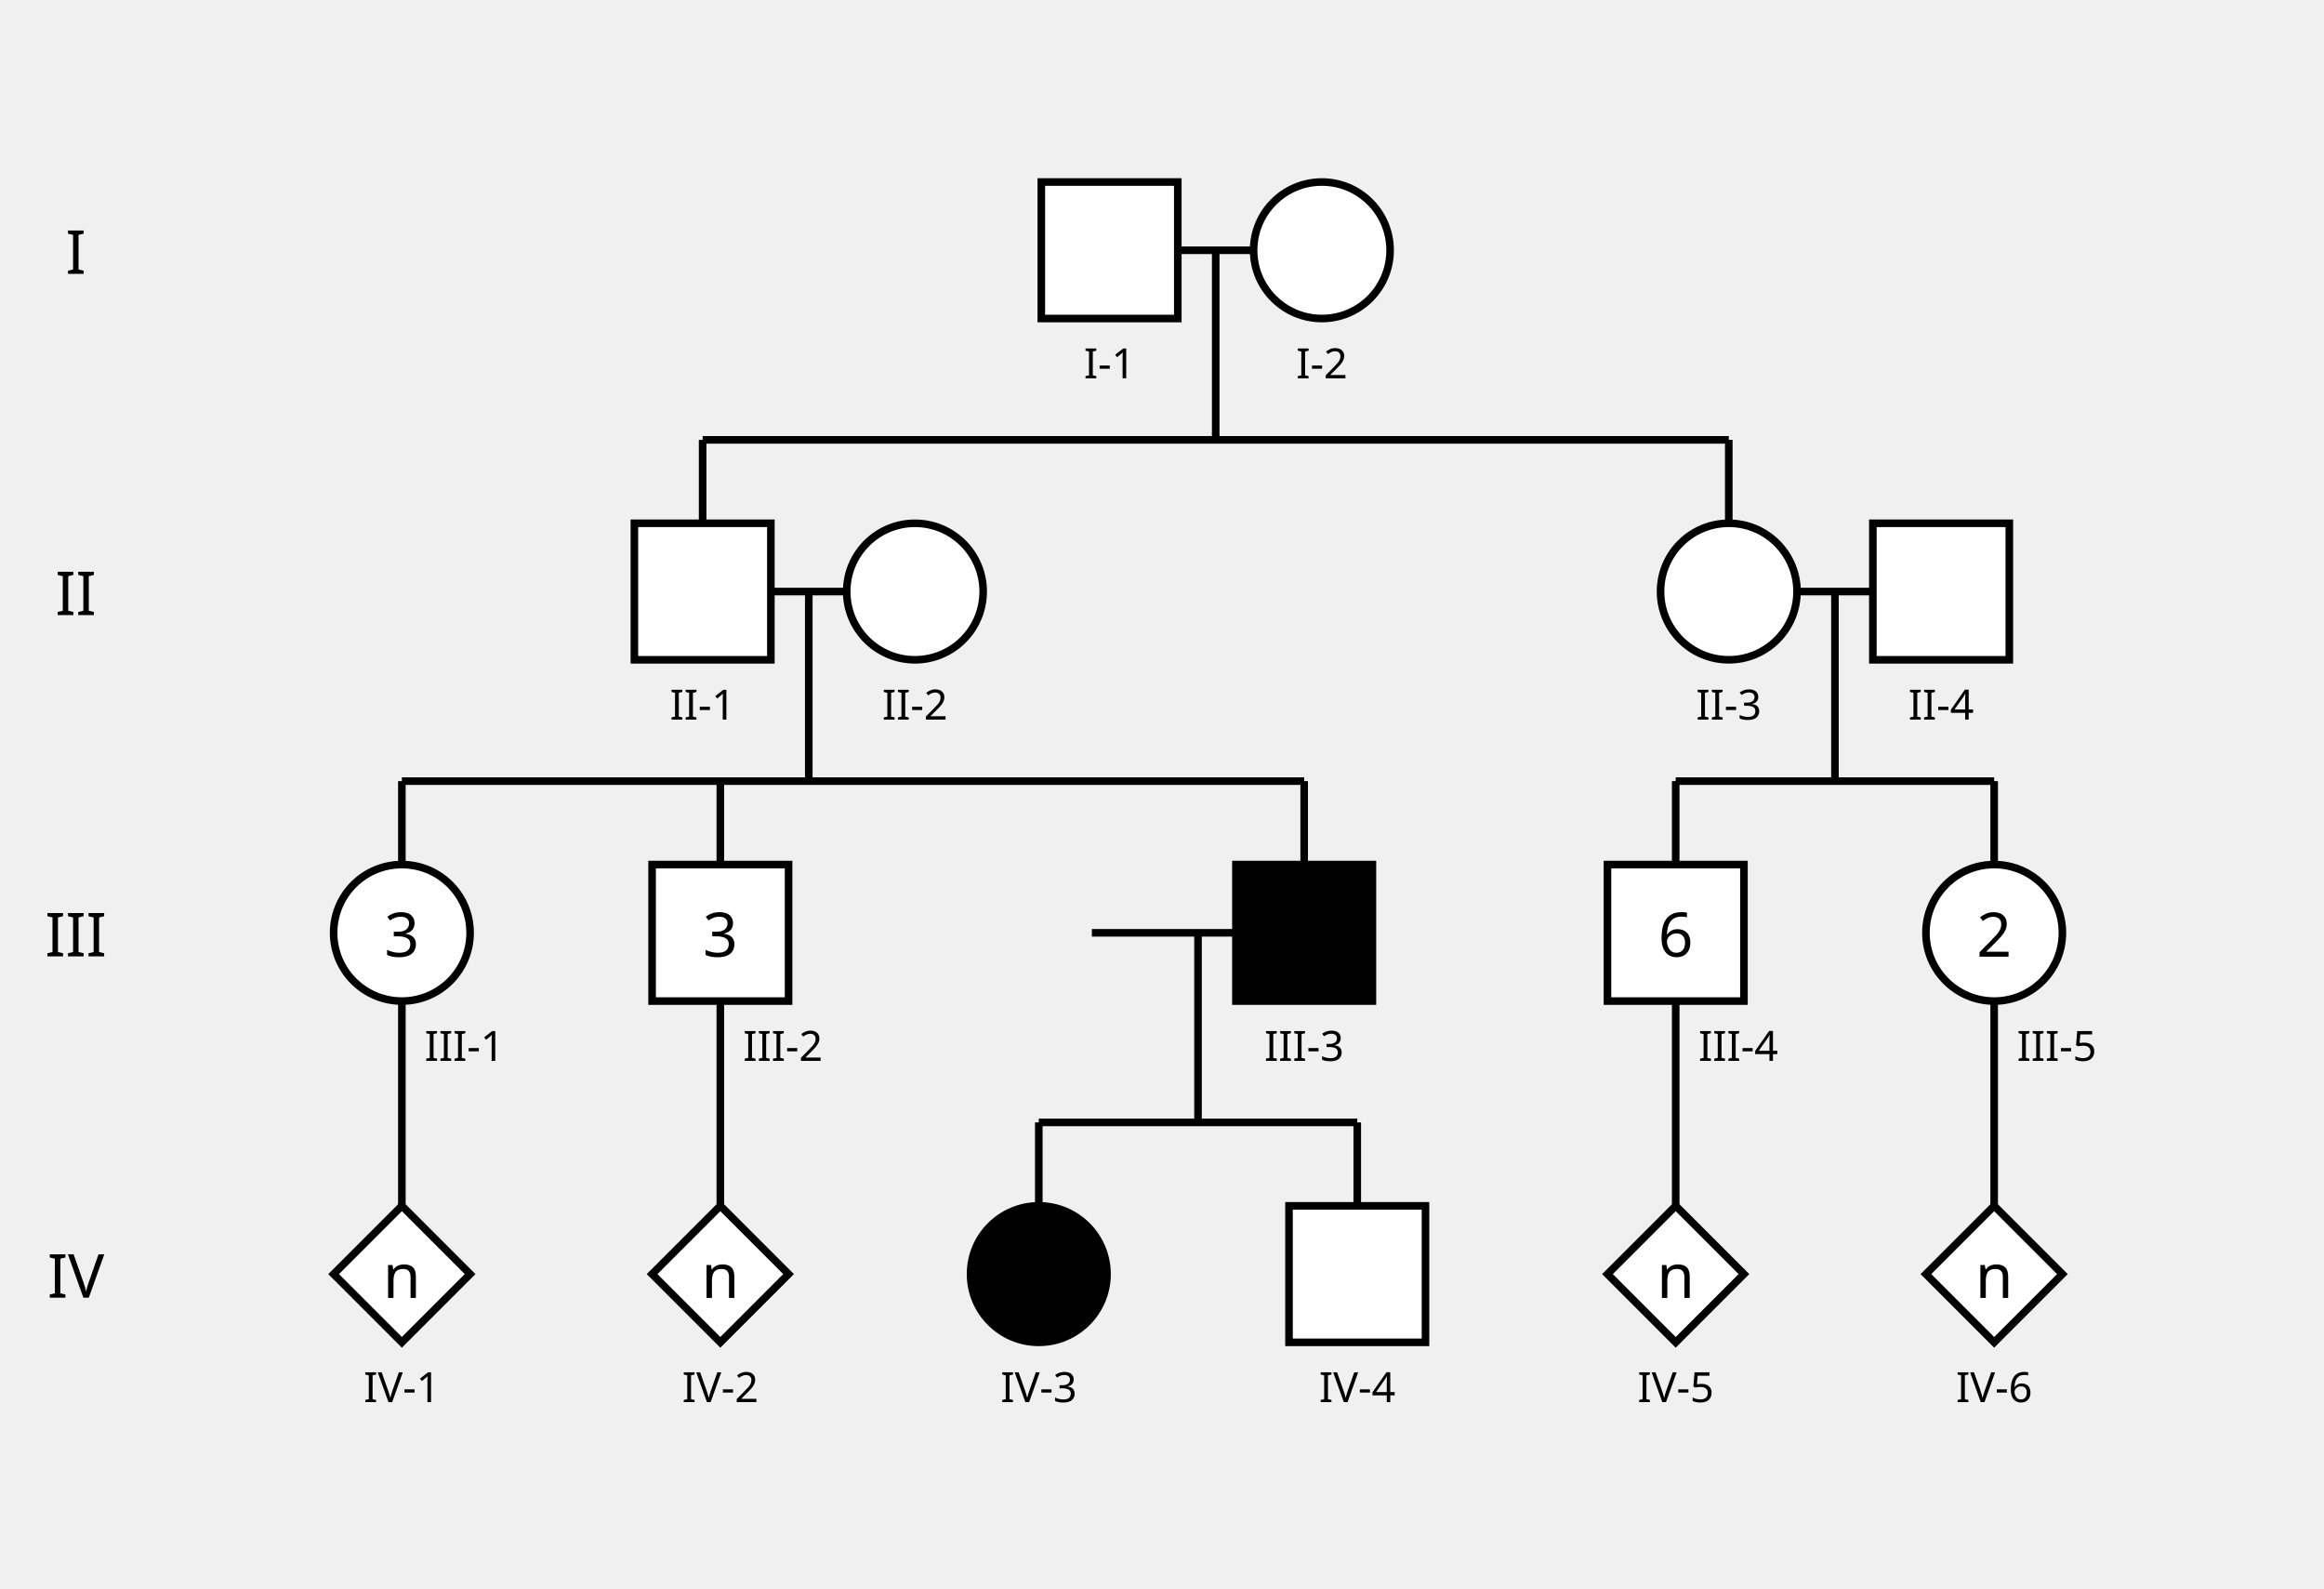
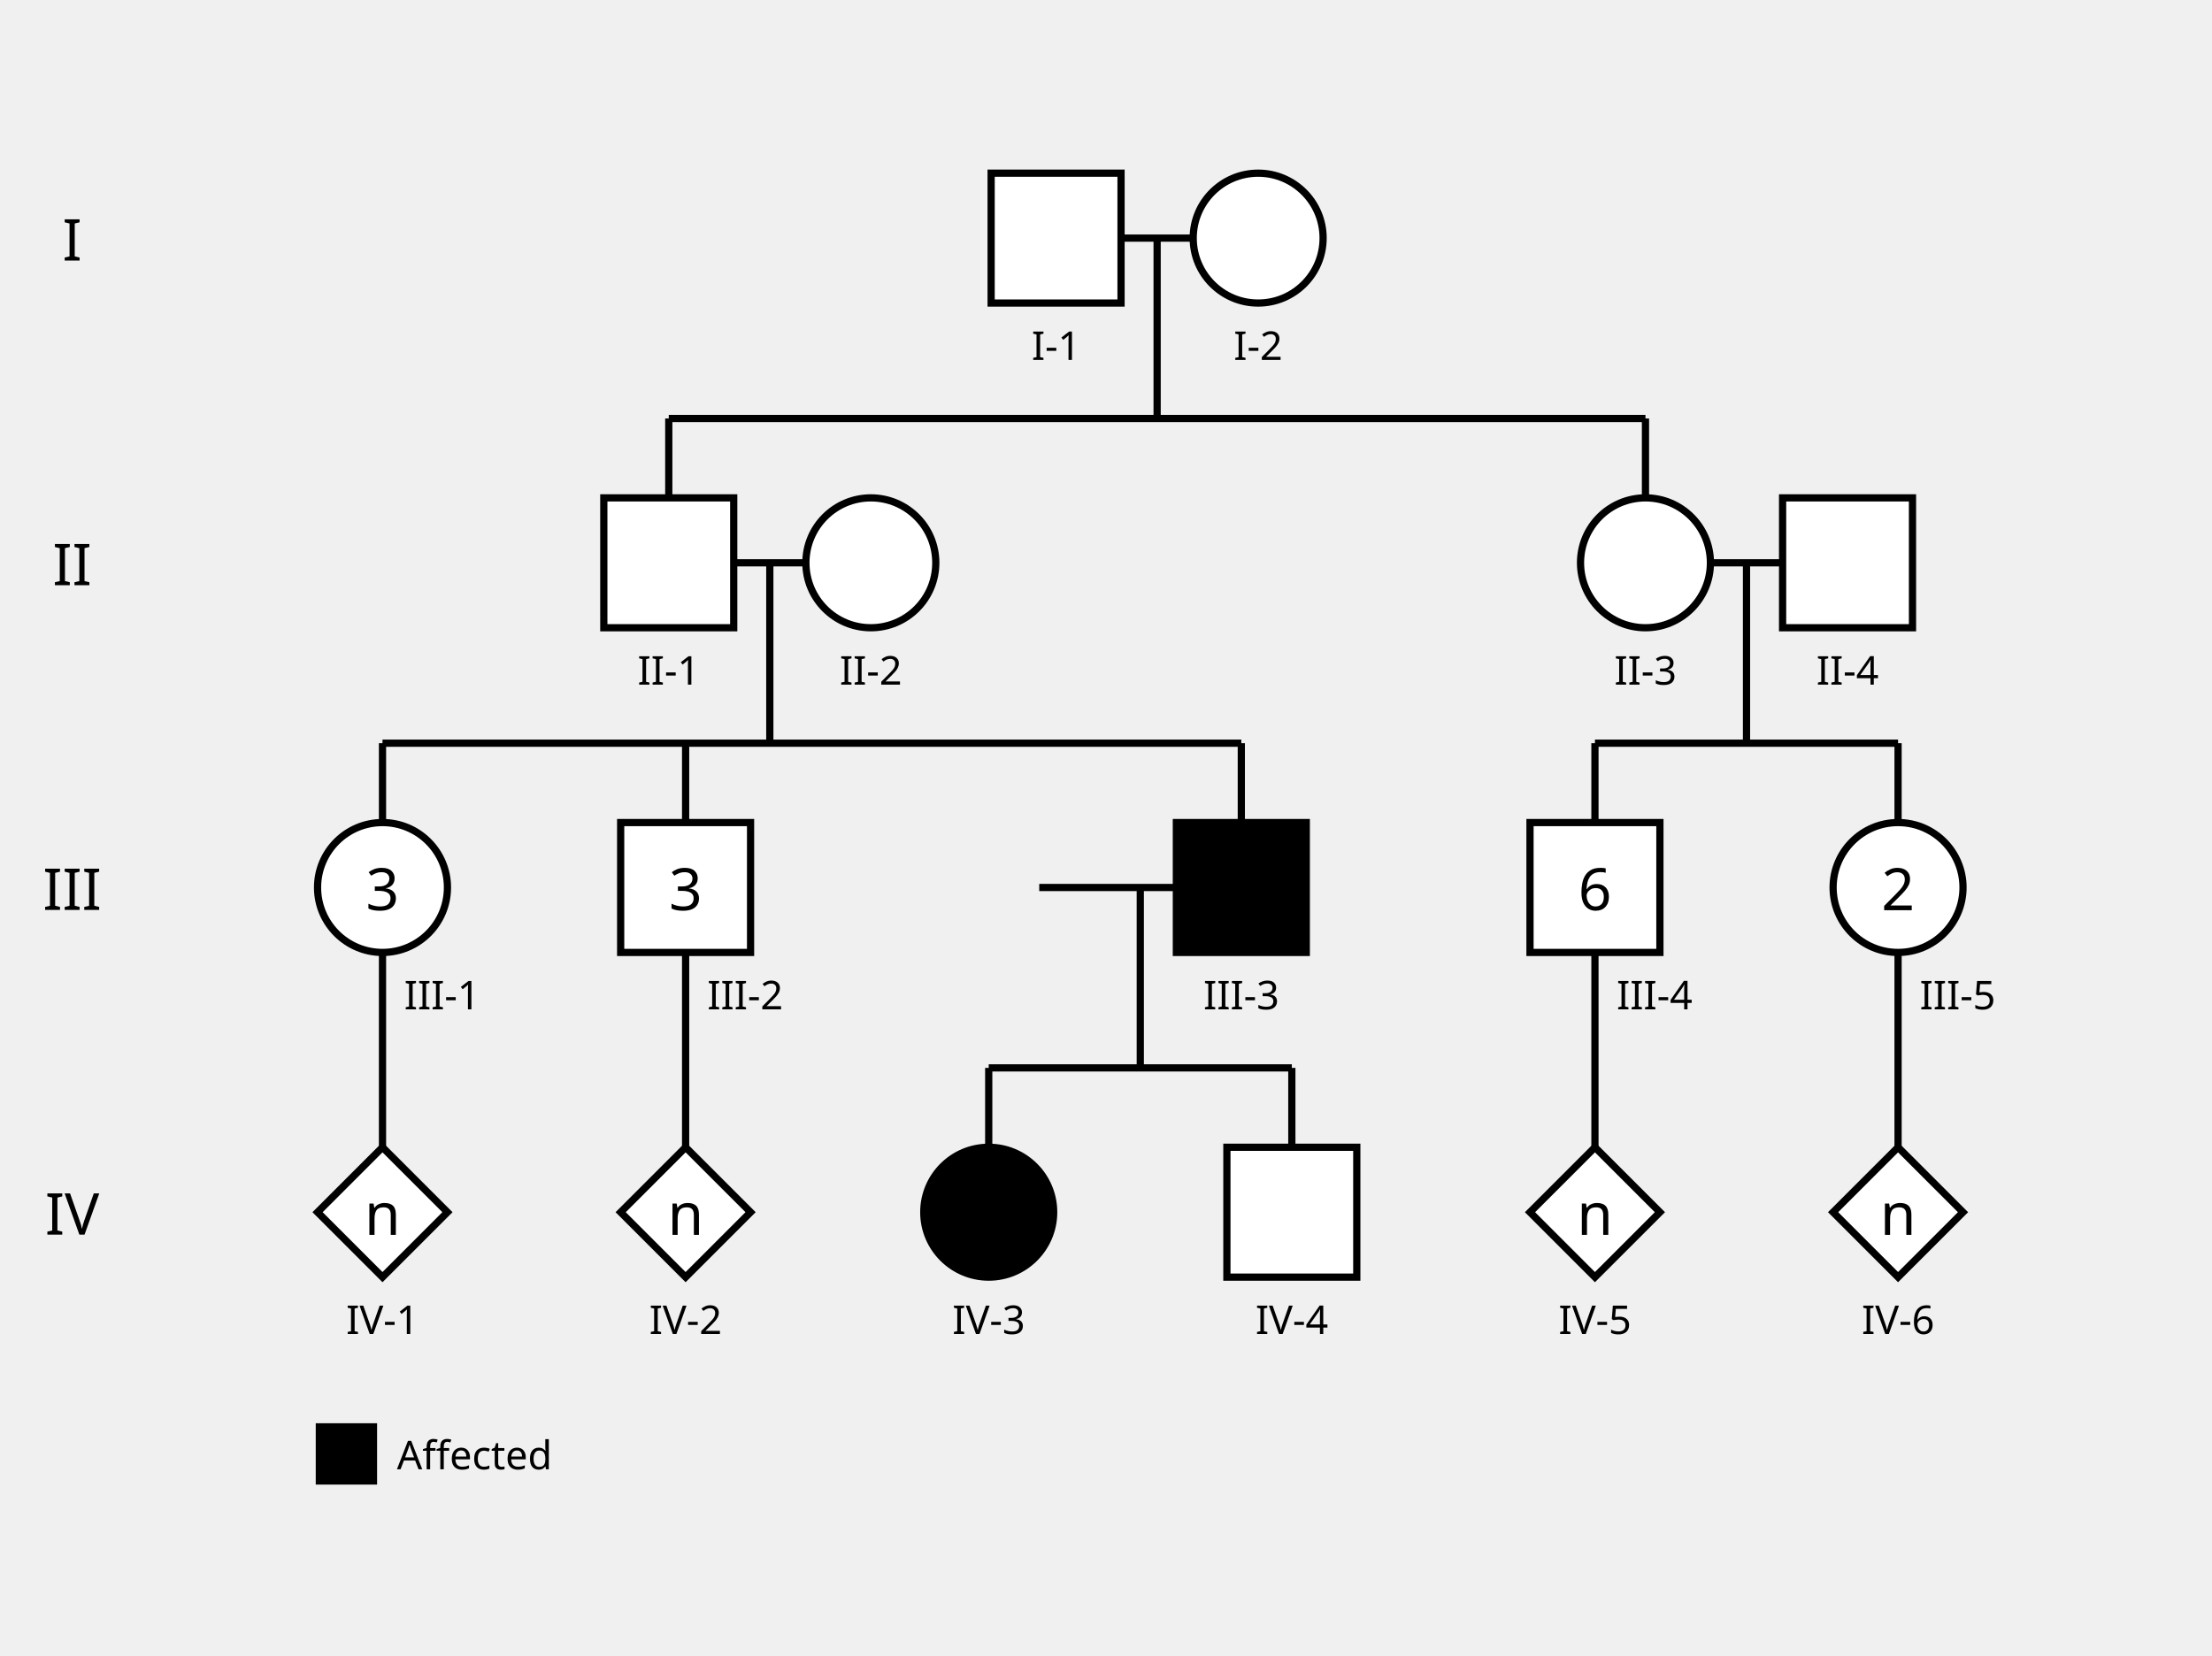
- <svg xmlns="http://www.w3.org/2000/svg" width="613" height="419" viewBox="0 0 613 419" class="pedigree" data-title="Count-collapsed siblings each with offspring of unknown number drop straight down; a lone parent keeps its omitted partner" data-conditions="[&quot;&quot;]">
+ <svg xmlns="http://www.w3.org/2000/svg" width="613" height="459" viewBox="0 0 613 459" class="pedigree" data-title="Count-collapsed siblings each with offspring of unknown number drop straight down; a lone parent keeps its omitted partner" data-conditions="[&quot;&quot;]">
+   <defs>
+     <pattern id="fill-affected-0" class="fill-pattern" data-condition="0" data-status="affected" width="1" height="1" patternContentUnits="objectBoundingBox">
+       <rect width="1" height="1" fill="#000000" />
+     </pattern>
+   </defs>
  <g class="generation" data-generation="1">
    <text x="20" y="66" font-family="sans-serif" font-size="16" fill="#000000" text-anchor="middle" dominant-baseline="central">I</text>
  </g>
  <g class="generation" data-generation="2">
    <text x="20" y="156" font-family="sans-serif" font-size="16" fill="#000000" text-anchor="middle" dominant-baseline="central">II</text>
  </g>
  <g class="generation" data-generation="3">
    <text x="20" y="246" font-family="sans-serif" font-size="16" fill="#000000" text-anchor="middle" dominant-baseline="central">III</text>
  </g>
  <g class="generation" data-generation="4">
    <text x="20" y="336" font-family="sans-serif" font-size="16" fill="#000000" text-anchor="middle" dominant-baseline="central">IV</text>
  </g>
  <g class="mating" data-partners="I-1 I-2">
    <line x1="310.667" y1="66" x2="330.667" y2="66" stroke="#000000" stroke-width="2" />
    <line class="hit" x1="310.667" y1="66" x2="330.667" y2="66" stroke="none" stroke-width="12" pointer-events="stroke" />
  </g>
  <g class="mating" data-partners="II-1 II-2">
    <line x1="203.333" y1="156" x2="223.333" y2="156" stroke="#000000" stroke-width="2" />
    <line class="hit" x1="203.333" y1="156" x2="223.333" y2="156" stroke="none" stroke-width="12" pointer-events="stroke" />
  </g>
  <g class="mating" data-partners="II-3 II-4">
    <line x1="474" y1="156" x2="494" y2="156" stroke="#000000" stroke-width="2" />
    <line class="hit" x1="474" y1="156" x2="494" y2="156" stroke="none" stroke-width="12" pointer-events="stroke" />
  </g>
  <g class="mating partner-omitted" data-partners="III-3">
    <line x1="288" y1="246" x2="326" y2="246" stroke="#000000" stroke-width="2" />
    <line class="hit" x1="288" y1="246" x2="326" y2="246" stroke="none" stroke-width="12" pointer-events="stroke" />
  </g>
  <g class="sibship" data-parents="I-1 I-2" data-children="II-1 II-3">
    <line x1="320.667" y1="66" x2="320.667" y2="116" stroke="#000000" stroke-width="2" />
    <line x1="185.333" y1="116" x2="456" y2="116" stroke="#000000" stroke-width="2" />
    <line x1="185.333" y1="116" x2="185.333" y2="138" stroke="#000000" stroke-width="2" />
    <line x1="456" y1="116" x2="456" y2="138" stroke="#000000" stroke-width="2" />
  </g>
  <g class="sibship" data-parents="II-1 II-2" data-children="III-1 III-2 III-3">
    <line x1="213.333" y1="156" x2="213.333" y2="206" stroke="#000000" stroke-width="2" />
    <line x1="106" y1="206" x2="344" y2="206" stroke="#000000" stroke-width="2" />
    <line x1="106" y1="206" x2="106" y2="228" stroke="#000000" stroke-width="2" />
    <line x1="190" y1="206" x2="190" y2="228" stroke="#000000" stroke-width="2" />
    <line x1="344" y1="206" x2="344" y2="228" stroke="#000000" stroke-width="2" />
  </g>
  <g class="sibship" data-parents="II-3 II-4" data-children="III-4 III-5">
    <line x1="484" y1="156" x2="484" y2="206" stroke="#000000" stroke-width="2" />
    <line x1="442" y1="206" x2="526" y2="206" stroke="#000000" stroke-width="2" />
    <line x1="442" y1="206" x2="442" y2="228" stroke="#000000" stroke-width="2" />
    <line x1="526" y1="206" x2="526" y2="228" stroke="#000000" stroke-width="2" />
  </g>
  <g class="sibship" data-parents="III-1" data-children="IV-1">
    <line x1="106" y1="246" x2="106" y2="318" stroke="#000000" stroke-width="2" />
  </g>
  <g class="sibship" data-parents="III-2" data-children="IV-2">
    <line x1="190" y1="246" x2="190" y2="318" stroke="#000000" stroke-width="2" />
  </g>
  <g class="sibship" data-parents="III-3" data-children="IV-3 IV-4">
    <line x1="316" y1="246" x2="316" y2="296" stroke="#000000" stroke-width="2" />
    <line x1="274" y1="296" x2="358" y2="296" stroke="#000000" stroke-width="2" />
    <line x1="274" y1="296" x2="274" y2="318" stroke="#000000" stroke-width="2" />
    <line x1="358" y1="296" x2="358" y2="318" stroke="#000000" stroke-width="2" />
  </g>
  <g class="sibship" data-parents="III-4" data-children="IV-5">
    <line x1="442" y1="246" x2="442" y2="318" stroke="#000000" stroke-width="2" />
  </g>
  <g class="sibship" data-parents="III-5" data-children="IV-6">
    <line x1="526" y1="246" x2="526" y2="318" stroke="#000000" stroke-width="2" />
  </g>
  <g id="ind-I-1" class="individual" data-position="I-1" data-generation="1" data-index="1" data-gender="man">
    <rect class="backing" x="274.667" y="48" width="36" height="36" fill="#ffffff" />
    <rect class="symbol" x="274.667" y="48" width="36" height="36" fill="none" stroke="#000000" stroke-width="2" />
    <text class="label" x="292.667" y="95.5" font-family="sans-serif" font-size="11" fill="#000000" text-anchor="middle" dominant-baseline="central">I-1</text>
    <rect class="hit" x="274.667" y="48" width="36" height="53" fill="none" pointer-events="all" />
  </g>
  <g id="ind-I-2" class="individual" data-position="I-2" data-generation="1" data-index="2" data-gender="woman">
    <circle class="backing" cx="348.667" cy="66" r="18" fill="#ffffff" />
    <circle class="symbol" cx="348.667" cy="66" r="18" fill="none" stroke="#000000" stroke-width="2" />
    <text class="label" x="348.667" y="95.5" font-family="sans-serif" font-size="11" fill="#000000" text-anchor="middle" dominant-baseline="central">I-2</text>
    <rect class="hit" x="330.667" y="48" width="36" height="53" fill="none" pointer-events="all" />
  </g>
  <g id="ind-II-1" class="individual" data-position="II-1" data-generation="2" data-index="1" data-gender="man">
    <rect class="backing" x="167.333" y="138" width="36" height="36" fill="#ffffff" />
    <rect class="symbol" x="167.333" y="138" width="36" height="36" fill="none" stroke="#000000" stroke-width="2" />
    <text class="label" x="185.333" y="185.5" font-family="sans-serif" font-size="11" fill="#000000" text-anchor="middle" dominant-baseline="central">II-1</text>
    <rect class="hit" x="167.333" y="138" width="36" height="53" fill="none" pointer-events="all" />
  </g>
  <g id="ind-II-2" class="individual" data-position="II-2" data-generation="2" data-index="2" data-gender="woman">
    <circle class="backing" cx="241.333" cy="156" r="18" fill="#ffffff" />
    <circle class="symbol" cx="241.333" cy="156" r="18" fill="none" stroke="#000000" stroke-width="2" />
    <text class="label" x="241.333" y="185.5" font-family="sans-serif" font-size="11" fill="#000000" text-anchor="middle" dominant-baseline="central">II-2</text>
    <rect class="hit" x="223.333" y="138" width="36" height="53" fill="none" pointer-events="all" />
  </g>
  <g id="ind-II-3" class="individual" data-position="II-3" data-generation="2" data-index="3" data-gender="woman">
    <circle class="backing" cx="456" cy="156" r="18" fill="#ffffff" />
    <circle class="symbol" cx="456" cy="156" r="18" fill="none" stroke="#000000" stroke-width="2" />
    <text class="label" x="456" y="185.5" font-family="sans-serif" font-size="11" fill="#000000" text-anchor="middle" dominant-baseline="central">II-3</text>
    <rect class="hit" x="438" y="138" width="36" height="53" fill="none" pointer-events="all" />
  </g>
  <g id="ind-II-4" class="individual" data-position="II-4" data-generation="2" data-index="4" data-gender="man">
    <rect class="backing" x="494" y="138" width="36" height="36" fill="#ffffff" />
    <rect class="symbol" x="494" y="138" width="36" height="36" fill="none" stroke="#000000" stroke-width="2" />
    <text class="label" x="512" y="185.5" font-family="sans-serif" font-size="11" fill="#000000" text-anchor="middle" dominant-baseline="central">II-4</text>
    <rect class="hit" x="494" y="138" width="36" height="53" fill="none" pointer-events="all" />
  </g>
  <g id="ind-III-1" class="individual" data-position="III-1" data-generation="3" data-index="1" data-gender="woman" data-count="3">
    <circle class="backing" cx="106" cy="246" r="18" fill="#ffffff" />
    <circle class="symbol" cx="106" cy="246" r="18" fill="none" stroke="#000000" stroke-width="2" />
    <text class="mark count" x="106" y="246" font-family="sans-serif" font-size="16.2" fill="#000000" stroke="#ffffff" stroke-width="3" stroke-linejoin="round" paint-order="stroke" text-anchor="middle" dominant-baseline="central">3</text>
    <text class="label" x="112" y="275.5" font-family="sans-serif" font-size="11" fill="#000000" text-anchor="start" dominant-baseline="central">III-1</text>
    <rect class="hit" x="88" y="228" width="57" height="53" fill="none" pointer-events="all" />
  </g>
  <g id="ind-III-2" class="individual" data-position="III-2" data-generation="3" data-index="2" data-gender="man" data-count="3">
    <rect class="backing" x="172" y="228" width="36" height="36" fill="#ffffff" />
    <rect class="symbol" x="172" y="228" width="36" height="36" fill="none" stroke="#000000" stroke-width="2" />
    <text class="mark count" x="190" y="246" font-family="sans-serif" font-size="16.2" fill="#000000" stroke="#ffffff" stroke-width="3" stroke-linejoin="round" paint-order="stroke" text-anchor="middle" dominant-baseline="central">3</text>
    <text class="label" x="196" y="275.5" font-family="sans-serif" font-size="11" fill="#000000" text-anchor="start" dominant-baseline="central">III-2</text>
    <rect class="hit" x="172" y="228" width="57" height="53" fill="none" pointer-events="all" />
  </g>
  <g id="ind-III-3" class="individual affected" data-position="III-3" data-generation="3" data-index="3" data-gender="man" data-condition-0="affected">
    <rect class="backing" x="326" y="228" width="36" height="36" fill="#ffffff" />
-     <rect class="fill" data-condition="0" x="326" y="228" width="36" height="36" fill="#000000" />
+     <rect class="fill" data-condition="0" data-status="affected" x="326" y="228" width="36" height="36" fill="url(#fill-affected-0)" />
    <rect class="symbol" x="326" y="228" width="36" height="36" fill="none" stroke="#000000" stroke-width="2" />
    <text class="label" x="344" y="275.5" font-family="sans-serif" font-size="11" fill="#000000" text-anchor="middle" dominant-baseline="central">III-3</text>
    <rect class="hit" x="326" y="228" width="36" height="53" fill="none" pointer-events="all" />
  </g>
  <g id="ind-III-4" class="individual" data-position="III-4" data-generation="3" data-index="4" data-gender="man" data-count="6">
    <rect class="backing" x="424" y="228" width="36" height="36" fill="#ffffff" />
    <rect class="symbol" x="424" y="228" width="36" height="36" fill="none" stroke="#000000" stroke-width="2" />
    <text class="mark count" x="442" y="246" font-family="sans-serif" font-size="16.2" fill="#000000" stroke="#ffffff" stroke-width="3" stroke-linejoin="round" paint-order="stroke" text-anchor="middle" dominant-baseline="central">6</text>
    <text class="label" x="448" y="275.5" font-family="sans-serif" font-size="11" fill="#000000" text-anchor="start" dominant-baseline="central">III-4</text>
    <rect class="hit" x="424" y="228" width="57" height="53" fill="none" pointer-events="all" />
  </g>
  <g id="ind-III-5" class="individual" data-position="III-5" data-generation="3" data-index="5" data-gender="woman" data-count="2">
    <circle class="backing" cx="526" cy="246" r="18" fill="#ffffff" />
    <circle class="symbol" cx="526" cy="246" r="18" fill="none" stroke="#000000" stroke-width="2" />
    <text class="mark count" x="526" y="246" font-family="sans-serif" font-size="16.2" fill="#000000" stroke="#ffffff" stroke-width="3" stroke-linejoin="round" paint-order="stroke" text-anchor="middle" dominant-baseline="central">2</text>
    <text class="label" x="532" y="275.5" font-family="sans-serif" font-size="11" fill="#000000" text-anchor="start" dominant-baseline="central">III-5</text>
    <rect class="hit" x="508" y="228" width="57" height="53" fill="none" pointer-events="all" />
  </g>
  <g id="ind-IV-1" class="individual" data-position="IV-1" data-generation="4" data-index="1" data-gender="unknown" data-count="n">
    <polygon class="backing" points="106,318 124,336 106,354 88,336" fill="#ffffff" />
    <polygon class="symbol" points="106,318 124,336 106,354 88,336" fill="none" stroke="#000000" stroke-width="2" />
    <text class="mark count" x="106" y="336" font-family="sans-serif" font-size="16.2" fill="#000000" stroke="#ffffff" stroke-width="3" stroke-linejoin="round" paint-order="stroke" text-anchor="middle" dominant-baseline="central">n</text>
    <text class="label" x="106" y="365.5" font-family="sans-serif" font-size="11" fill="#000000" text-anchor="middle" dominant-baseline="central">IV-1</text>
    <rect class="hit" x="88" y="318" width="36" height="53" fill="none" pointer-events="all" />
  </g>
  <g id="ind-IV-2" class="individual" data-position="IV-2" data-generation="4" data-index="2" data-gender="unknown" data-count="n">
    <polygon class="backing" points="190,318 208,336 190,354 172,336" fill="#ffffff" />
    <polygon class="symbol" points="190,318 208,336 190,354 172,336" fill="none" stroke="#000000" stroke-width="2" />
    <text class="mark count" x="190" y="336" font-family="sans-serif" font-size="16.2" fill="#000000" stroke="#ffffff" stroke-width="3" stroke-linejoin="round" paint-order="stroke" text-anchor="middle" dominant-baseline="central">n</text>
    <text class="label" x="190" y="365.5" font-family="sans-serif" font-size="11" fill="#000000" text-anchor="middle" dominant-baseline="central">IV-2</text>
    <rect class="hit" x="172" y="318" width="36" height="53" fill="none" pointer-events="all" />
  </g>
  <g id="ind-IV-3" class="individual affected" data-position="IV-3" data-generation="4" data-index="3" data-gender="woman" data-condition-0="affected">
    <circle class="backing" cx="274" cy="336" r="18" fill="#ffffff" />
-     <circle class="fill" data-condition="0" cx="274" cy="336" r="18" fill="#000000" />
+     <circle class="fill" data-condition="0" data-status="affected" cx="274" cy="336" r="18" fill="url(#fill-affected-0)" />
    <circle class="symbol" cx="274" cy="336" r="18" fill="none" stroke="#000000" stroke-width="2" />
    <text class="label" x="274" y="365.5" font-family="sans-serif" font-size="11" fill="#000000" text-anchor="middle" dominant-baseline="central">IV-3</text>
    <rect class="hit" x="256" y="318" width="36" height="53" fill="none" pointer-events="all" />
  </g>
  <g id="ind-IV-4" class="individual" data-position="IV-4" data-generation="4" data-index="4" data-gender="man">
    <rect class="backing" x="340" y="318" width="36" height="36" fill="#ffffff" />
    <rect class="symbol" x="340" y="318" width="36" height="36" fill="none" stroke="#000000" stroke-width="2" />
    <text class="label" x="358" y="365.5" font-family="sans-serif" font-size="11" fill="#000000" text-anchor="middle" dominant-baseline="central">IV-4</text>
    <rect class="hit" x="340" y="318" width="36" height="53" fill="none" pointer-events="all" />
  </g>
  <g id="ind-IV-5" class="individual" data-position="IV-5" data-generation="4" data-index="5" data-gender="unknown" data-count="n">
    <polygon class="backing" points="442,318 460,336 442,354 424,336" fill="#ffffff" />
    <polygon class="symbol" points="442,318 460,336 442,354 424,336" fill="none" stroke="#000000" stroke-width="2" />
    <text class="mark count" x="442" y="336" font-family="sans-serif" font-size="16.2" fill="#000000" stroke="#ffffff" stroke-width="3" stroke-linejoin="round" paint-order="stroke" text-anchor="middle" dominant-baseline="central">n</text>
    <text class="label" x="442" y="365.5" font-family="sans-serif" font-size="11" fill="#000000" text-anchor="middle" dominant-baseline="central">IV-5</text>
    <rect class="hit" x="424" y="318" width="36" height="53" fill="none" pointer-events="all" />
  </g>
  <g id="ind-IV-6" class="individual" data-position="IV-6" data-generation="4" data-index="6" data-gender="unknown" data-count="n">
    <polygon class="backing" points="526,318 544,336 526,354 508,336" fill="#ffffff" />
    <polygon class="symbol" points="526,318 544,336 526,354 508,336" fill="none" stroke="#000000" stroke-width="2" />
    <text class="mark count" x="526" y="336" font-family="sans-serif" font-size="16.2" fill="#000000" stroke="#ffffff" stroke-width="3" stroke-linejoin="round" paint-order="stroke" text-anchor="middle" dominant-baseline="central">n</text>
    <text class="label" x="526" y="365.5" font-family="sans-serif" font-size="11" fill="#000000" text-anchor="middle" dominant-baseline="central">IV-6</text>
    <rect class="hit" x="508" y="318" width="36" height="53" fill="none" pointer-events="all" />
  </g>
+   <g id="key" class="key">
+     <g id="key-affected-0" class="key-entry" data-condition="0" data-status="affected">
+       <rect class="swatch" x="88" y="395" width="16" height="16" fill="url(#fill-affected-0)" stroke="#000000" stroke-width="1" />
+       <text class="key-label" x="110" y="403" font-family="sans-serif" font-size="11" fill="#000000" text-anchor="start" dominant-baseline="central">Affected</text>
+     </g>
+   </g>
</svg>
